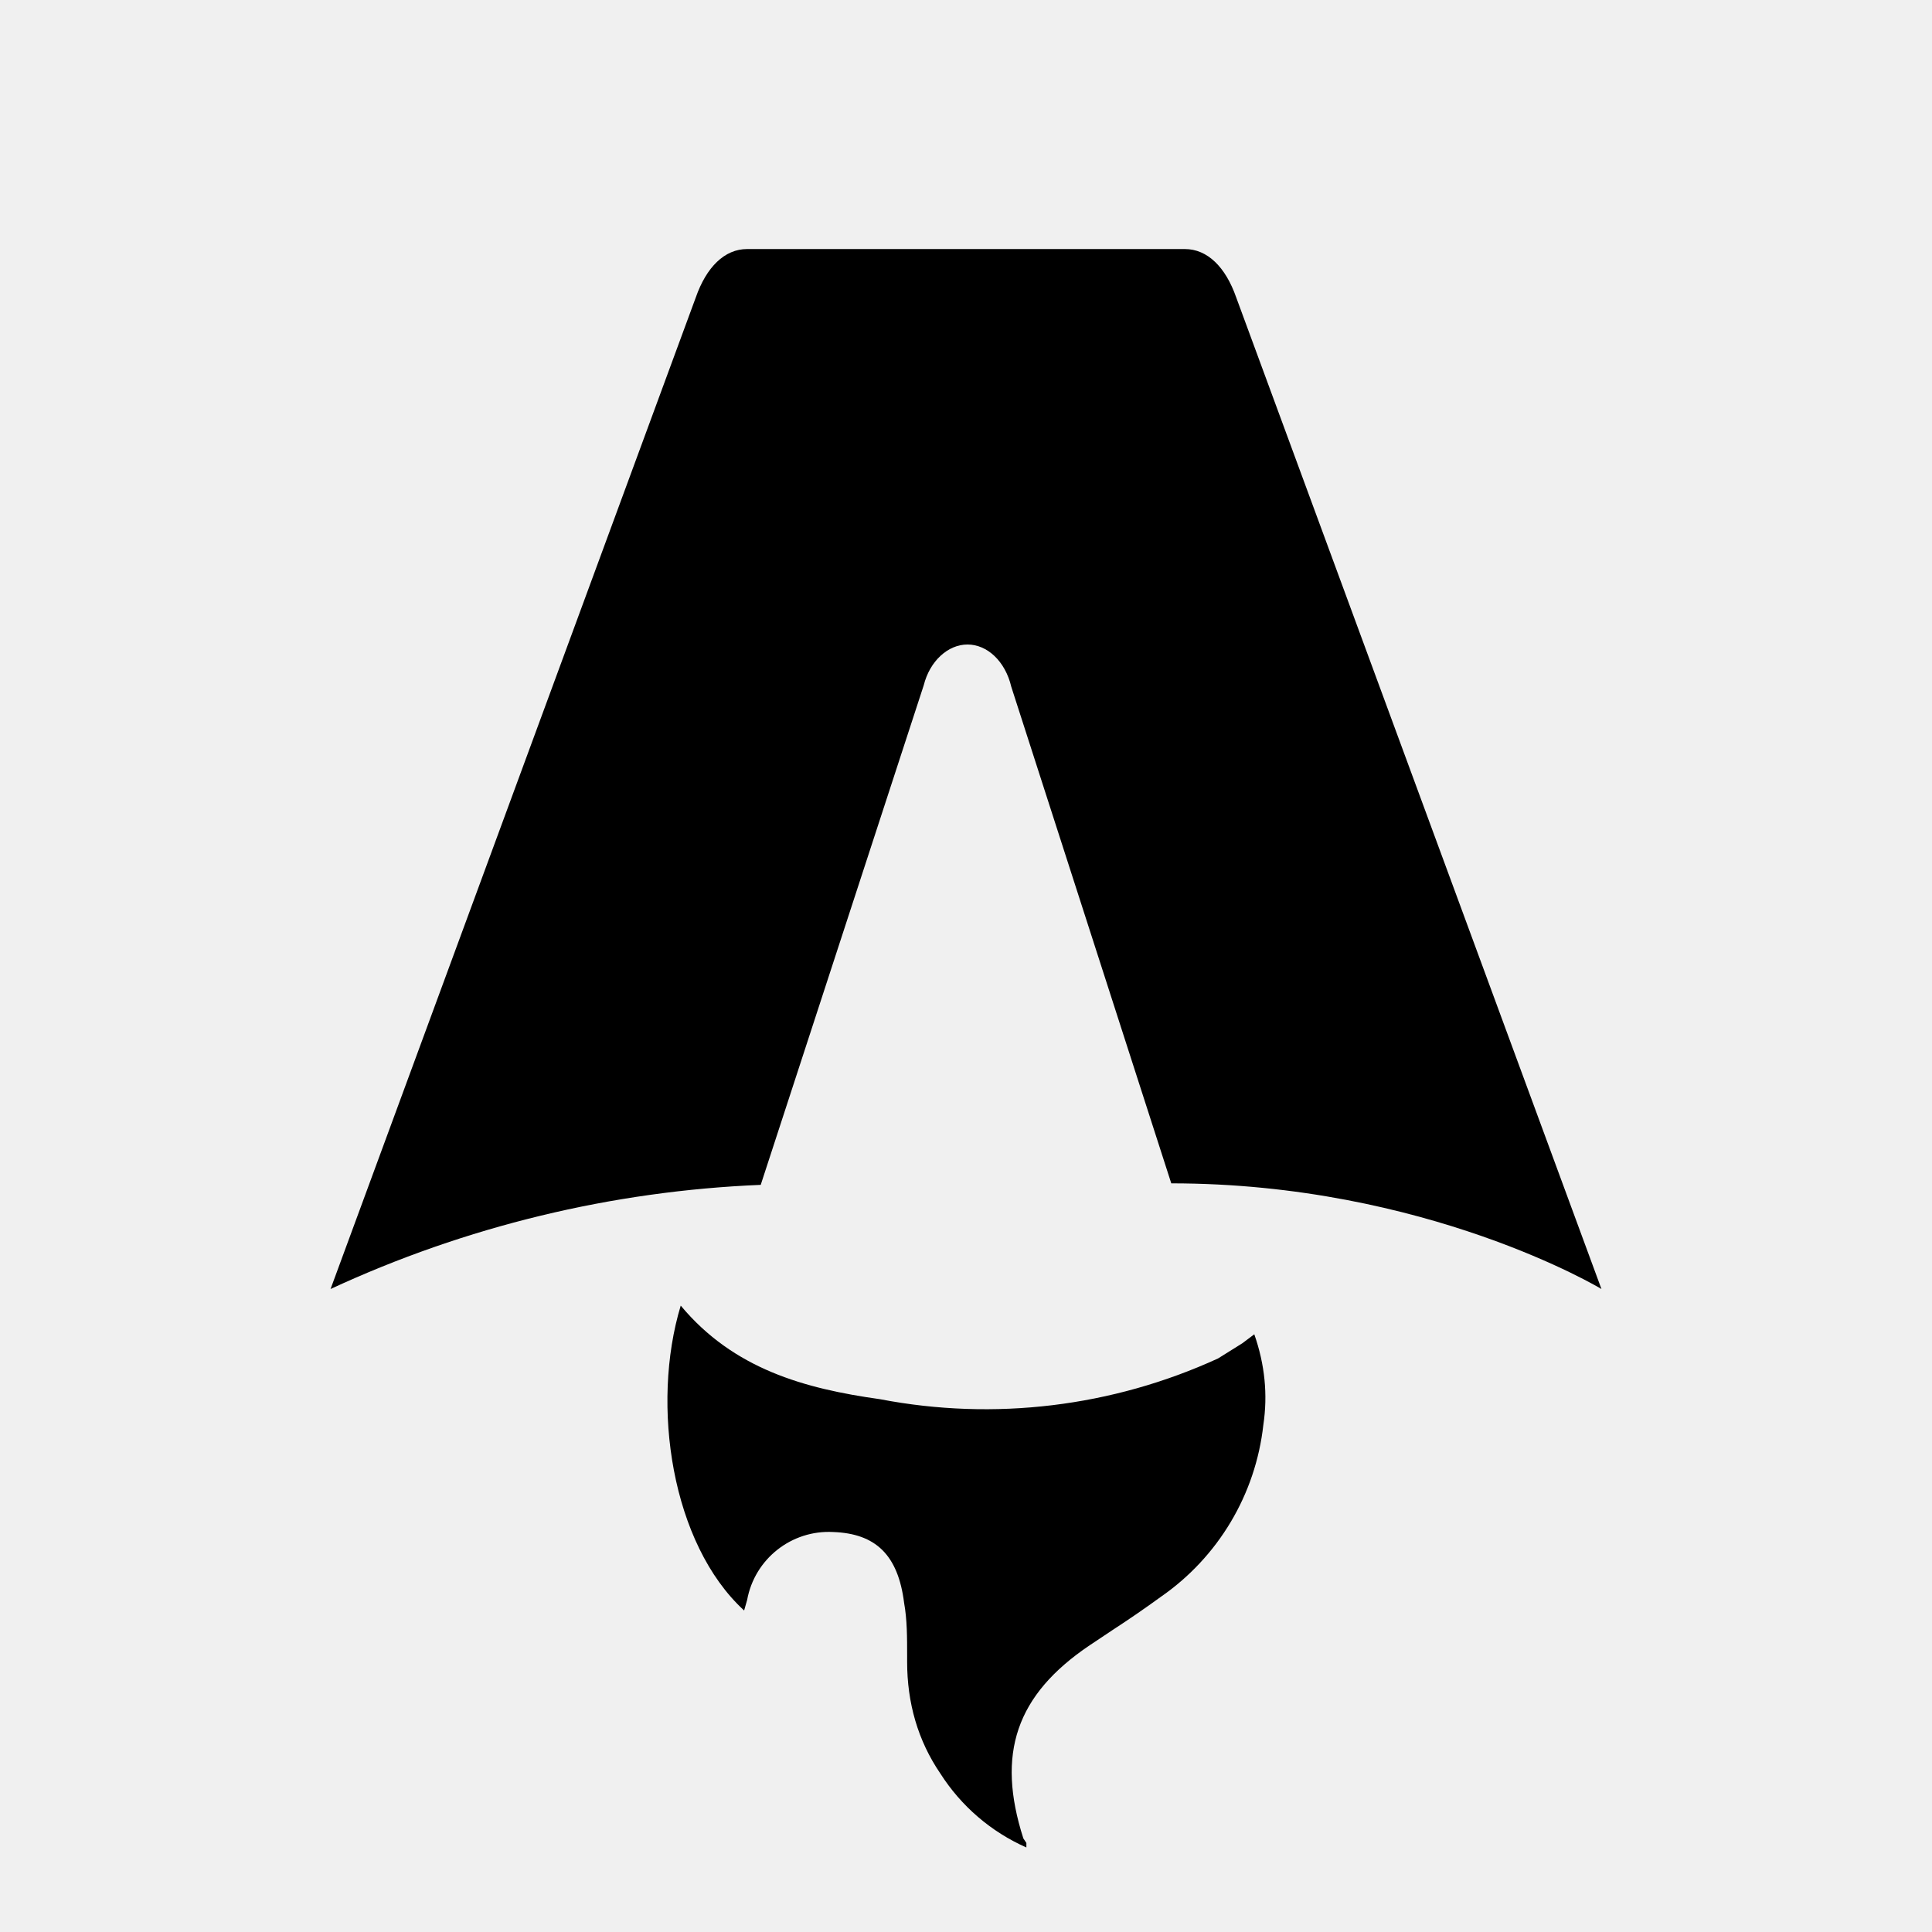
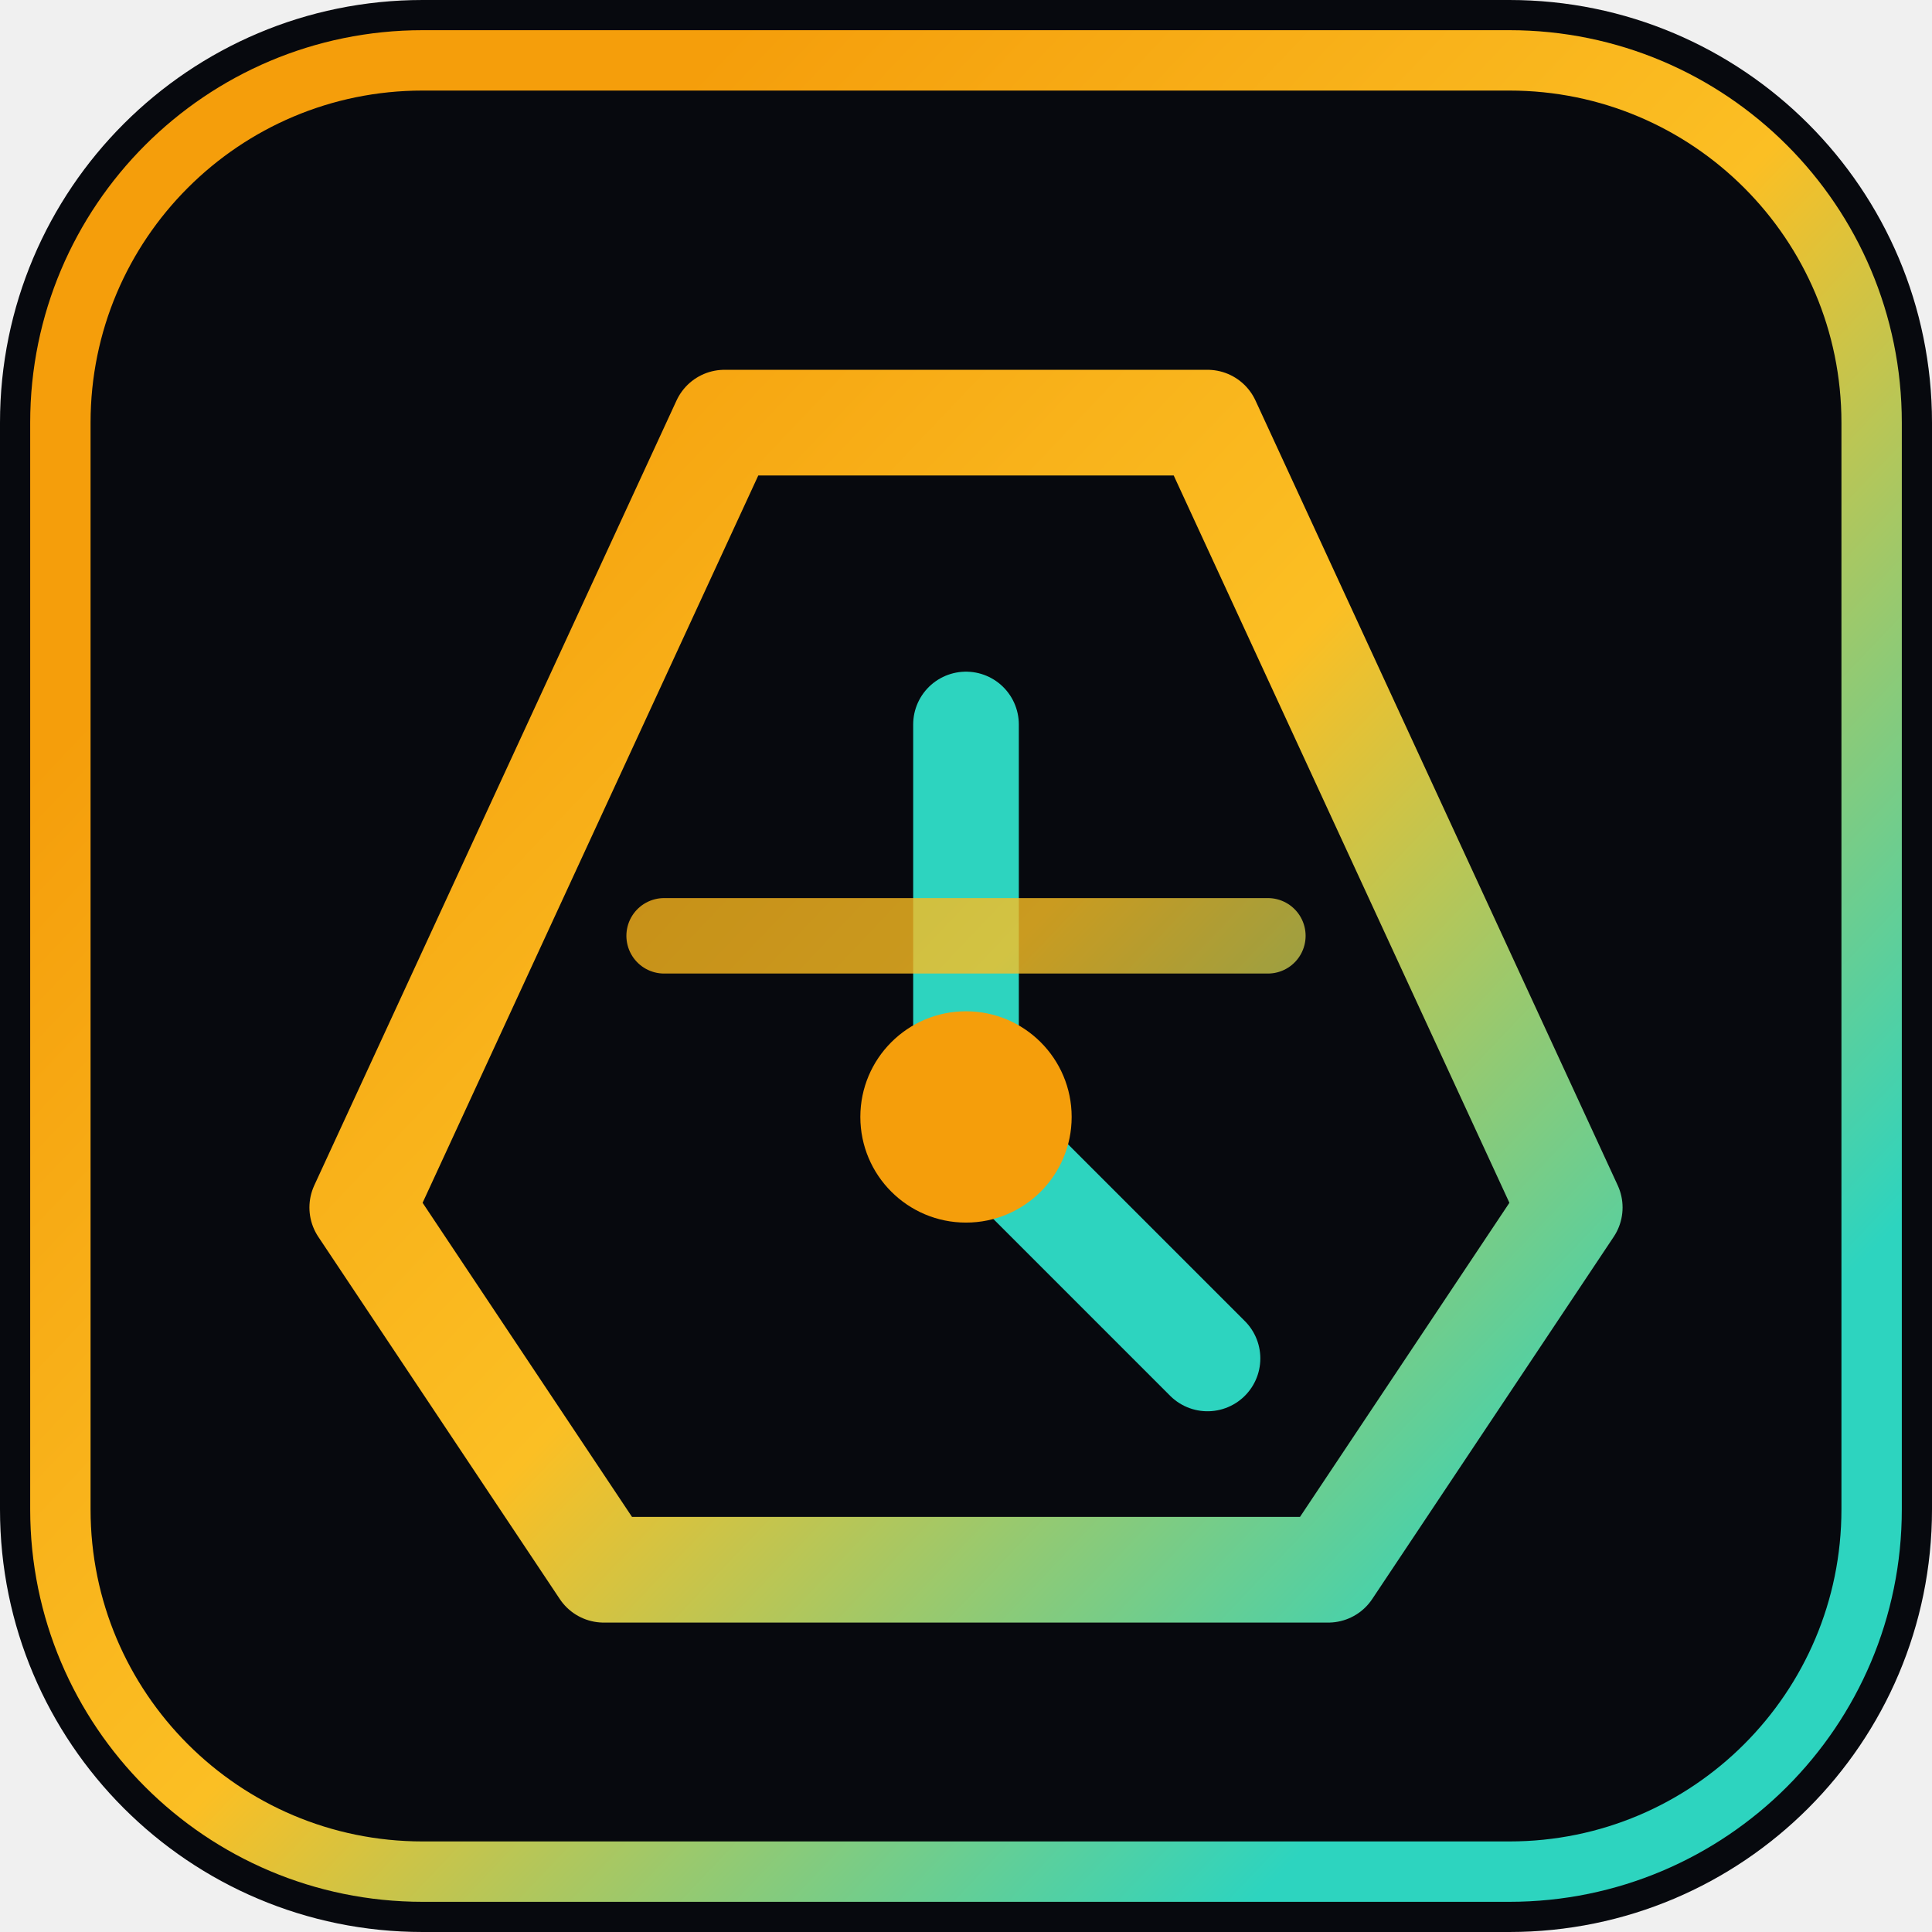
- <svg xmlns="http://www.w3.org/2000/svg" fill="none" viewBox="0 0 128 128">
-   <path d="M50.4 78.5a75.1 75.1 0 0 0-28.5 6.9l24.2-65.7c.7-2 1.9-3.2 3.4-3.2h29c1.5 0 2.7 1.2 3.4 3.2l24.2 65.7s-11.6-7-28.5-7L67 45.5c-.4-1.7-1.6-2.8-2.9-2.8-1.3 0-2.5 1.1-2.9 2.7L50.4 78.5Zm-1.1 28.2Zm-4.2-20.2c-2 6.6-.6 15.8 4.2 20.2a17.5 17.5 0 0 1 .2-.7 5.5 5.5 0 0 1 5.7-4.5c2.8.1 4.3 1.5 4.7 4.7.2 1.1.2 2.3.2 3.5v.4c0 2.7.7 5.2 2.2 7.4a13 13 0 0 0 5.7 4.9v-.3l-.2-.3c-1.8-5.6-.5-9.5 4.4-12.8l1.5-1a73 73 0 0 0 3.2-2.2 16 16 0 0 0 6.8-11.4c.3-2 .1-4-.6-6l-.8.6-1.6 1a37 37 0 0 1-22.4 2.7c-5-.7-9.7-2-13.2-6.2Z" />
-   <style>
-         path { fill: #000; }
-         @media (prefers-color-scheme: dark) {
-             path { fill: #FFF; }
-         }
-     </style>
+ <svg xmlns="http://www.w3.org/2000/svg" viewBox="0 0 64 64" fill="none">
+   <rect width="64" height="64" rx="14" fill="#07090e" />
+   <rect x="2" y="2" width="60" height="60" rx="12" stroke="url(#fav-gold)" stroke-width="2" />
+   <path d="M12 40L24 14H40L52 40L44 52H20L12 40Z" stroke="url(#fav-gold)" stroke-width="3.5" stroke-linejoin="round" stroke-linecap="round" />
+   <path d="M32 24V37M32 37L40 45" stroke="#2dd4bf" stroke-width="3.5" stroke-linecap="round" />
+   <circle cx="32" cy="37" r="3.5" fill="#f59e0b" />
+   <path d="M22 31H42" stroke="url(#fav-gold)" stroke-width="2.5" stroke-linecap="round" opacity="0.8" />
+   <defs>
+     <linearGradient id="fav-gold" x1="12" y1="14" x2="52" y2="52" gradientUnits="userSpaceOnUse">
+       <stop stop-color="#f59e0b" />
+       <stop offset="0.5" stop-color="#fbbf24" />
+       <stop offset="1" stop-color="#2dd4bf" />
+     </linearGradient>
+   </defs>
</svg>
